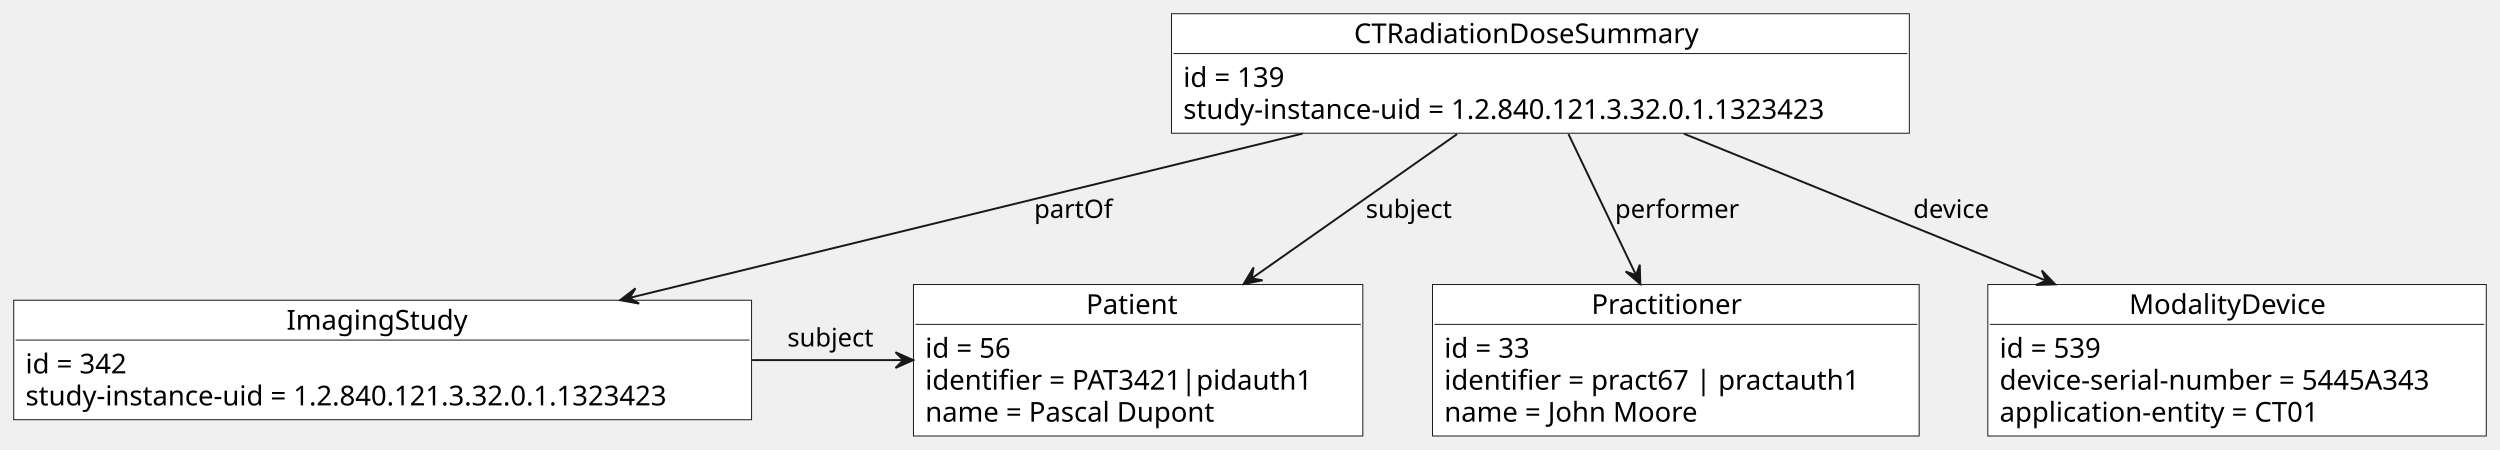
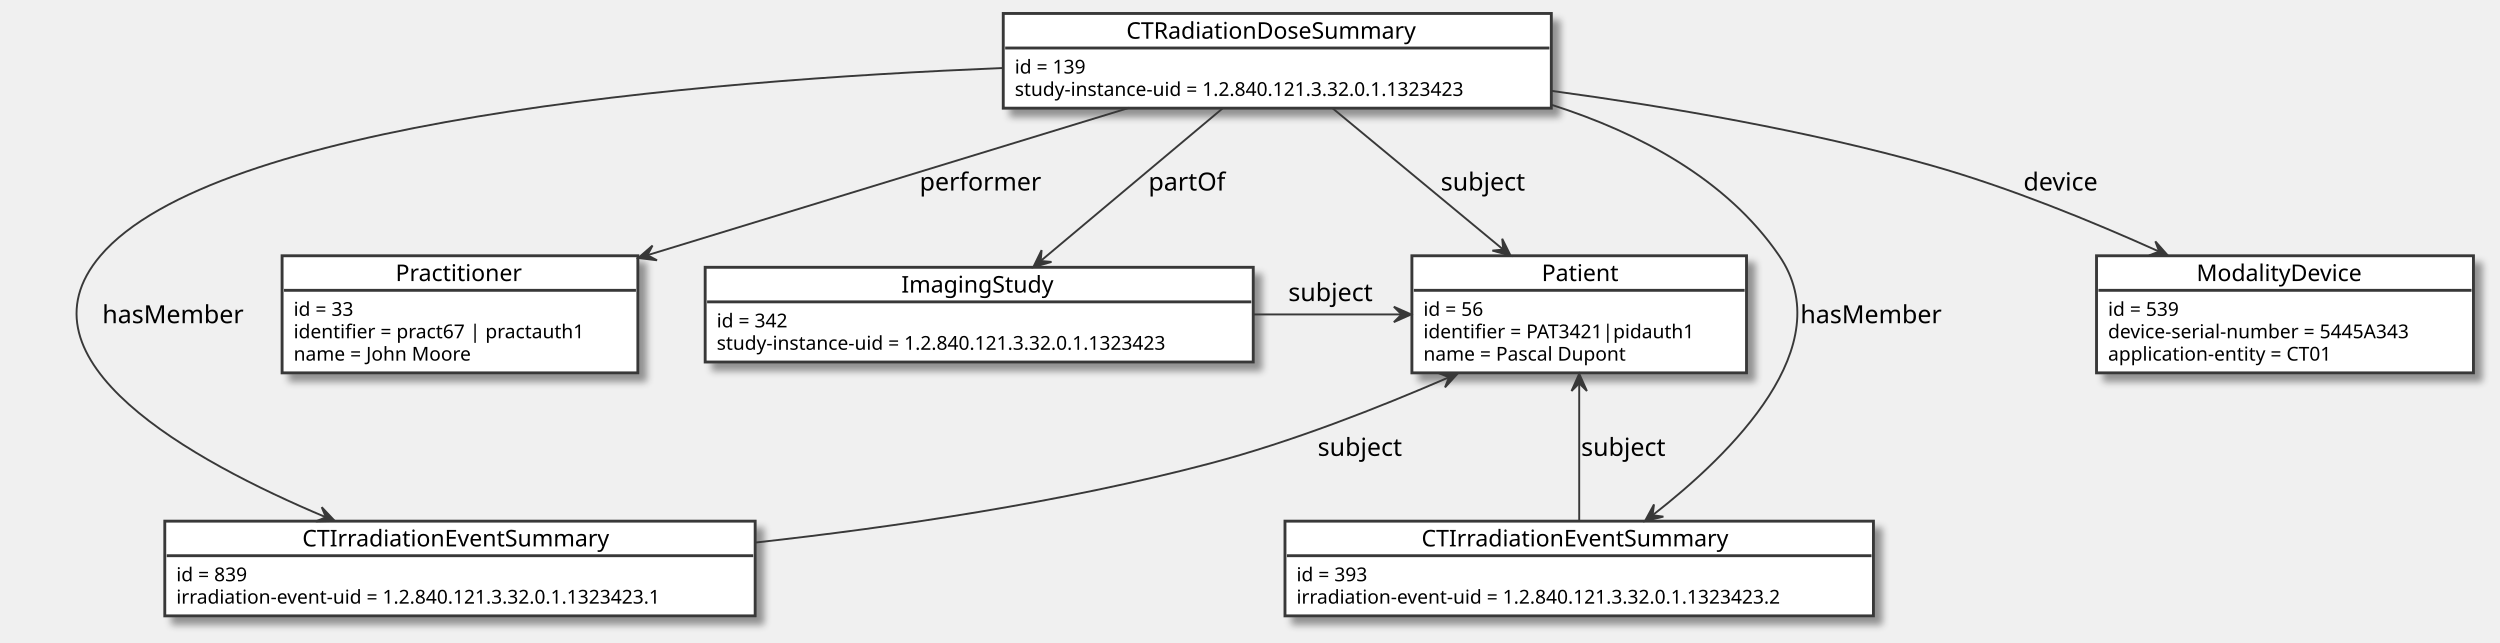
- <svg xmlns="http://www.w3.org/2000/svg" contentStyleType="text/css" height="229px" preserveAspectRatio="none" style="width:1274px;height:229px;background:#FFFFFF;" version="1.1" viewBox="0 0 1274 229" width="1274px" zoomAndPan="magnify">
-   <defs />
+ <svg xmlns="http://www.w3.org/2000/svg" contentScriptType="application/ecmascript" contentStyleType="text/css" height="334px" preserveAspectRatio="none" style="width:1300px;height:334px;background:#FFFFFF;" version="1.1" viewBox="0 0 1300 334" width="1300px" zoomAndPan="magnify">
+   <defs>
+     <filter height="300%" id="f172w0wew5q433" width="300%" x="-1" y="-1">
+       <feGaussianBlur result="blurOut" stdDeviation="2.0" />
+       <feColorMatrix in="blurOut" result="blurOut2" type="matrix" values="0 0 0 0 0 0 0 0 0 0 0 0 0 0 0 0 0 0 .4 0" />
+       <feOffset dx="4.0" dy="4.0" in="blurOut2" result="blurOut3" />
+       <feBlend in="SourceGraphic" in2="blurOut3" mode="normal" />
+     </filter>
+   </defs>
  <g>
-     <g id="elem_CTRadiationDoseSummary">
-       <rect fill="#FFFFFF" height="60.891" style="stroke:#181818;stroke-width:0.5;" width="376" x="597" y="7" />
-       <text fill="#000000" font-family="sans-serif" font-size="14" lengthAdjust="spacing" textLength="190" x="690" y="21.995">CTRadiationDoseSummary</text>
-       <line style="stroke:#181818;stroke-width:0.5;" x1="598" x2="972" y1="27.297" y2="27.297" />
-       <text fill="#000000" font-family="sans-serif" font-size="14" lengthAdjust="spacing" textLength="59" x="603" y="44.292">id = 139</text>
-       <text fill="#000000" font-family="sans-serif" font-size="14" lengthAdjust="spacing" textLength="364" x="603" y="60.589">study-instance-uid = 1.2.840.121.3.32.0.1.1323423</text>
-     </g>
-     <g id="elem_Patient">
-       <rect fill="#FFFFFF" height="77.188" style="stroke:#181818;stroke-width:0.5;" width="229" x="465.5" y="145" />
-       <text fill="#000000" font-family="sans-serif" font-size="14" lengthAdjust="spacing" textLength="53" x="553.5" y="159.995">Patient</text>
-       <line style="stroke:#181818;stroke-width:0.5;" x1="466.5" x2="693.5" y1="165.297" y2="165.297" />
-       <text fill="#000000" font-family="sans-serif" font-size="14" lengthAdjust="spacing" textLength="50" x="471.5" y="182.292">id = 56</text>
-       <text fill="#000000" font-family="sans-serif" font-size="14" lengthAdjust="spacing" textLength="217" x="471.5" y="198.589">identifier = PAT3421|pidauth1</text>
-       <text fill="#000000" font-family="sans-serif" font-size="14" lengthAdjust="spacing" textLength="161" x="471.5" y="214.886">name = Pascal Dupont</text>
-     </g>
-     <g id="elem_ImagingStudy">
-       <rect fill="#FFFFFF" height="60.891" style="stroke:#181818;stroke-width:0.5;" width="376" x="7" y="153" />
-       <text fill="#000000" font-family="sans-serif" font-size="14" lengthAdjust="spacing" textLength="98" x="146" y="167.995">ImagingStudy</text>
-       <line style="stroke:#181818;stroke-width:0.5;" x1="8" x2="382" y1="173.297" y2="173.297" />
-       <text fill="#000000" font-family="sans-serif" font-size="14" lengthAdjust="spacing" textLength="57" x="13" y="190.292">id = 342</text>
-       <text fill="#000000" font-family="sans-serif" font-size="14" lengthAdjust="spacing" textLength="364" x="13" y="206.589">study-instance-uid = 1.2.840.121.3.32.0.1.1323423</text>
-     </g>
-     <g id="elem_Practitioner">
-       <rect fill="#FFFFFF" height="77.188" style="stroke:#181818;stroke-width:0.5;" width="248" x="730" y="145" />
-       <text fill="#000000" font-family="sans-serif" font-size="14" lengthAdjust="spacing" textLength="86" x="811" y="159.995">Practitioner</text>
-       <line style="stroke:#181818;stroke-width:0.5;" x1="731" x2="977" y1="165.297" y2="165.297" />
-       <text fill="#000000" font-family="sans-serif" font-size="14" lengthAdjust="spacing" textLength="50" x="736" y="182.292">id = 33</text>
-       <text fill="#000000" font-family="sans-serif" font-size="14" lengthAdjust="spacing" textLength="236" x="736" y="198.589">identifier = pract67 | practauth1</text>
-       <text fill="#000000" font-family="sans-serif" font-size="14" lengthAdjust="spacing" textLength="139" x="736" y="214.886">name = John Moore</text>
-     </g>
-     <g id="elem_ModalityDevice">
-       <rect fill="#FFFFFF" height="77.188" style="stroke:#181818;stroke-width:0.5;" width="254" x="1013" y="145" />
-       <text fill="#000000" font-family="sans-serif" font-size="14" lengthAdjust="spacing" textLength="110" x="1085" y="159.995">ModalityDevice</text>
-       <line style="stroke:#181818;stroke-width:0.5;" x1="1014" x2="1266" y1="165.297" y2="165.297" />
-       <text fill="#000000" font-family="sans-serif" font-size="14" lengthAdjust="spacing" textLength="59" x="1019" y="182.292">id = 539</text>
-       <text fill="#000000" font-family="sans-serif" font-size="14" lengthAdjust="spacing" textLength="242" x="1019" y="198.589">device-serial-number = 5445A343</text>
-       <text fill="#000000" font-family="sans-serif" font-size="14" lengthAdjust="spacing" textLength="187" x="1019" y="214.886">application-entity = CT01</text>
-     </g>
-     <g id="link_CTRadiationDoseSummary_Patient">
-       <path codeLine="31" d="M742.524,68.337 C712.332,89.545 671.412,118.289 638.186,141.628 " fill="none" id="CTRadiationDoseSummary-to-Patient" style="stroke:#181818;stroke-width:1.0;" />
-       <polygon fill="#181818" points="633.759,144.738,643.423,142.837,637.85,141.863,638.824,136.291,633.759,144.738" style="stroke:#181818;stroke-width:1.0;" />
-       <text fill="#000000" font-family="sans-serif" font-size="13" lengthAdjust="spacing" textLength="46" x="696" y="111.067">subject</text>
-     </g>
-     <g id="link_CTRadiationDoseSummary_ImagingStudy">
-       <path codeLine="32" d="M663.824,68.075 C563.836,92.479 422.434,126.991 321.113,151.72 " fill="none" id="CTRadiationDoseSummary-to-ImagingStudy" style="stroke:#181818;stroke-width:1.0;" />
-       <polygon fill="#181818" points="316.017,152.964,325.709,154.715,320.874,151.778,323.812,146.944,316.017,152.964" style="stroke:#181818;stroke-width:1.0;" />
-       <text fill="#000000" font-family="sans-serif" font-size="13" lengthAdjust="spacing" textLength="41" x="527" y="111.067">partOf</text>
-     </g>
-     <g id="link_CTRadiationDoseSummary_Practitioner">
-       <path codeLine="33" d="M799.297,68.337 C809.252,89.112 822.671,117.118 833.728,140.192 " fill="none" id="CTRadiationDoseSummary-to-Practitioner" style="stroke:#181818;stroke-width:1.0;" />
-       <polygon fill="#181818" points="835.906,144.738,835.624,134.893,833.745,140.229,828.409,138.35,835.906,144.738" style="stroke:#181818;stroke-width:1.0;" />
-       <text fill="#000000" font-family="sans-serif" font-size="13" lengthAdjust="spacing" textLength="65" x="823" y="111.067">performer</text>
-     </g>
-     <g id="link_CTRadiationDoseSummary_ModalityDevice">
-       <path codeLine="34" d="M858.126,68.162 C911.43,89.784 984.21,119.307 1042.46,142.936 " fill="none" id="CTRadiationDoseSummary-to-ModalityDevice" style="stroke:#181818;stroke-width:1.0;" />
-       <polygon fill="#181818" points="1047.34,144.915,1040.512,137.817,1042.709,143.03,1037.496,145.227,1047.34,144.915" style="stroke:#181818;stroke-width:1.0;" />
-       <text fill="#000000" font-family="sans-serif" font-size="13" lengthAdjust="spacing" textLength="42" x="975" y="111.067">device</text>
-     </g>
-     <g id="link_ImagingStudy_Patient">
-       <path codeLine="35" d="M383.271,183.5 C409.442,183.5 435.718,183.5 460.162,183.5 " fill="none" id="ImagingStudy-to-Patient" style="stroke:#181818;stroke-width:1.0;" />
-       <polygon fill="#181818" points="465.349,183.5,456.349,179.5,460.349,183.5,456.349,187.5,465.349,183.5" style="stroke:#181818;stroke-width:1.0;" />
-       <text fill="#000000" font-family="sans-serif" font-size="13" lengthAdjust="spacing" textLength="46" x="401.25" y="176.567">subject</text>
-     </g>
+     <rect fill="#FFFFFF" filter="url(#f172w0wew5q433)" height="49.25" style="stroke:#383838;stroke-width:1.5;" width="285" x="521.689" y="7" />
+     <text fill="#000000" font-family="sans-serif" font-size="12" lengthAdjust="spacing" textLength="157" x="585.689" y="20.139">CTRadiationDoseSummary</text>
+     <line style="stroke:#383838;stroke-width:1.5;" x1="522.689" x2="805.689" y1="24.969" y2="24.969" />
+     <text fill="#000000" font-family="sans-serif" font-size="10" lengthAdjust="spacing" textLength="45" x="527.689" y="38.251">id = 139</text>
+     <text fill="#000000" font-family="sans-serif" font-size="10" lengthAdjust="spacing" textLength="273" x="527.689" y="49.892">study-instance-uid = 1.2.840.121.3.32.0.1.1323423</text>
+     <rect fill="#FFFFFF" filter="url(#f172w0wew5q433)" height="60.891" style="stroke:#383838;stroke-width:1.5;" width="174" x="734.189" y="133" />
+     <text fill="#000000" font-family="sans-serif" font-size="12" lengthAdjust="spacing" textLength="39" x="801.689" y="146.139">Patient</text>
+     <line style="stroke:#383838;stroke-width:1.5;" x1="735.189" x2="907.189" y1="150.969" y2="150.969" />
+     <text fill="#000000" font-family="sans-serif" font-size="10" lengthAdjust="spacing" textLength="37" x="740.189" y="164.251">id = 56</text>
+     <text fill="#000000" font-family="sans-serif" font-size="10" lengthAdjust="spacing" textLength="162" x="740.189" y="175.892">identifier = PAT3421|pidauth1</text>
+     <text fill="#000000" font-family="sans-serif" font-size="10" lengthAdjust="spacing" textLength="123" x="740.189" y="187.532">name = Pascal Dupont</text>
+     <rect fill="#FFFFFF" filter="url(#f172w0wew5q433)" height="49.25" style="stroke:#383838;stroke-width:1.5;" width="285" x="366.689" y="139" />
+     <text fill="#000000" font-family="sans-serif" font-size="12" lengthAdjust="spacing" textLength="81" x="468.689" y="152.139">ImagingStudy</text>
+     <line style="stroke:#383838;stroke-width:1.5;" x1="367.689" x2="650.689" y1="156.969" y2="156.969" />
+     <text fill="#000000" font-family="sans-serif" font-size="10" lengthAdjust="spacing" textLength="44" x="372.689" y="170.251">id = 342</text>
+     <text fill="#000000" font-family="sans-serif" font-size="10" lengthAdjust="spacing" textLength="273" x="372.689" y="181.892">study-instance-uid = 1.2.840.121.3.32.0.1.1323423</text>
+     <rect fill="#FFFFFF" filter="url(#f172w0wew5q433)" height="60.891" style="stroke:#383838;stroke-width:1.5;" width="185" x="146.689" y="133" />
+     <text fill="#000000" font-family="sans-serif" font-size="12" lengthAdjust="spacing" textLength="67" x="205.689" y="146.139">Practitioner</text>
+     <line style="stroke:#383838;stroke-width:1.5;" x1="147.689" x2="330.689" y1="150.969" y2="150.969" />
+     <text fill="#000000" font-family="sans-serif" font-size="10" lengthAdjust="spacing" textLength="38" x="152.689" y="164.251">id = 33</text>
+     <text fill="#000000" font-family="sans-serif" font-size="10" lengthAdjust="spacing" textLength="173" x="152.689" y="175.892">identifier = pract67 | practauth1</text>
+     <text fill="#000000" font-family="sans-serif" font-size="10" lengthAdjust="spacing" textLength="107" x="152.689" y="187.532">name = John Moore</text>
+     <rect fill="#FFFFFF" filter="url(#f172w0wew5q433)" height="60.891" style="stroke:#383838;stroke-width:1.5;" width="196" x="1090.193" y="133" />
+     <text fill="#000000" font-family="sans-serif" font-size="12" lengthAdjust="spacing" textLength="92" x="1142.193" y="146.139">ModalityDevice</text>
+     <line style="stroke:#383838;stroke-width:1.5;" x1="1091.193" x2="1285.193" y1="150.969" y2="150.969" />
+     <text fill="#000000" font-family="sans-serif" font-size="10" lengthAdjust="spacing" textLength="44" x="1096.193" y="164.251">id = 539</text>
+     <text fill="#000000" font-family="sans-serif" font-size="10" lengthAdjust="spacing" textLength="184" x="1096.193" y="175.892">device-serial-number = 5445A343</text>
+     <text fill="#000000" font-family="sans-serif" font-size="10" lengthAdjust="spacing" textLength="139" x="1096.193" y="187.532">application-entity = CT01</text>
+     <rect fill="#FFFFFF" filter="url(#f172w0wew5q433)" height="49.25" style="stroke:#383838;stroke-width:1.5;" width="307" x="85.689" y="271" />
+     <text fill="#000000" font-family="sans-serif" font-size="12" lengthAdjust="spacing" textLength="164" x="157.189" y="284.139">CTIrradiationEventSummary</text>
+     <line style="stroke:#383838;stroke-width:1.5;" x1="86.689" x2="391.689" y1="288.969" y2="288.969" />
+     <text fill="#000000" font-family="sans-serif" font-size="10" lengthAdjust="spacing" textLength="45" x="91.689" y="302.251">id = 839</text>
+     <text fill="#000000" font-family="sans-serif" font-size="10" lengthAdjust="spacing" textLength="295" x="91.689" y="313.892">irradiation-event-uid = 1.2.840.121.3.32.0.1.1323423.1</text>
+     <rect fill="#FFFFFF" filter="url(#f172w0wew5q433)" height="49.25" style="stroke:#383838;stroke-width:1.5;" width="306" x="668.189" y="271" />
+     <text fill="#000000" font-family="sans-serif" font-size="12" lengthAdjust="spacing" textLength="164" x="739.189" y="284.139">CTIrradiationEventSummary</text>
+     <line style="stroke:#383838;stroke-width:1.5;" x1="669.189" x2="973.189" y1="288.969" y2="288.969" />
+     <text fill="#000000" font-family="sans-serif" font-size="10" lengthAdjust="spacing" textLength="45" x="674.189" y="302.251">id = 393</text>
+     <text fill="#000000" font-family="sans-serif" font-size="10" lengthAdjust="spacing" textLength="294" x="674.189" y="313.892">irradiation-event-uid = 1.2.840.121.3.32.0.1.1323423.2</text>
+     <path codeLine="41" d="M692.62,56.042 C717.466,76.615 753.797,106.698 781.505,129.641 " fill="none" id="CTRadiationDoseSummary-to-Patient" style="stroke:#383838;stroke-width:1.0;" />
+     <polygon fill="#383838" points="785.528,132.972,781.148,124.151,781.677,129.783,776.045,130.312,785.528,132.972" style="stroke:#383838;stroke-width:1.0;" />
+     <text fill="#000000" font-family="sans-serif" font-size="13" lengthAdjust="spacing" textLength="46" x="749.189" y="99.067">subject</text>
+     <path codeLine="42" d="M636.119,56.042 C609.428,78.428 569.311,112.074 541.346,135.53 " fill="none" id="CTRadiationDoseSummary-to-ImagingStudy" style="stroke:#383838;stroke-width:1.0;" />
+     <polygon fill="#383838" points="537.311,138.914,546.778,136.196,541.143,135.701,541.637,130.066,537.311,138.914" style="stroke:#383838;stroke-width:1.0;" />
+     <text fill="#000000" font-family="sans-serif" font-size="13" lengthAdjust="spacing" textLength="41" x="597.189" y="99.067">partOf</text>
+     <path codeLine="43" d="M587.224,56.042 C517.004,77.521 412.896,109.366 336.842,132.629 " fill="none" id="CTRadiationDoseSummary-to-Practitioner" style="stroke:#383838;stroke-width:1.0;" />
+     <polygon fill="#383838" points="331.874,134.149,341.65,135.344,336.656,132.688,339.312,127.693,331.874,134.149" style="stroke:#383838;stroke-width:1.0;" />
+     <text fill="#000000" font-family="sans-serif" font-size="13" lengthAdjust="spacing" textLength="65" x="478.189" y="99.067">performer</text>
+     <path codeLine="44" d="M806.836,47.267 C868.282,55.592 940.498,68.027 1004.189,86 C1044.653,97.42 1088.173,115.24 1122.723,130.809 " fill="none" id="CTRadiationDoseSummary-to-ModalityDevice" style="stroke:#383838;stroke-width:1.0;" />
+     <polygon fill="#383838" points="1127.323,132.892,1120.787,125.525,1122.772,130.822,1117.475,132.807,1127.323,132.892" style="stroke:#383838;stroke-width:1.0;" />
+     <text fill="#000000" font-family="sans-serif" font-size="13" lengthAdjust="spacing" textLength="42" x="1052.193" y="99.067">device</text>
+     <path codeLine="45" d="M521.664,35.359 C360.031,41.968 111.212,63.494 52.189,133 C6,187.392 98.796,239.288 169.455,268.965 " fill="none" id="CTRadiationDoseSummary-to-CTIrradiationEventSummary1" style="stroke:#383838;stroke-width:1.0;" />
+     <polygon fill="#383838" points="174.075,270.887,167.301,263.738,169.459,268.967,164.229,271.124,174.075,270.887" style="stroke:#383838;stroke-width:1.0;" />
+     <text fill="#000000" font-family="sans-serif" font-size="13" lengthAdjust="spacing" textLength="75" x="53.189" y="168.067">hasMember</text>
+     <path codeLine="46" d="M806.962,54.554 C852.4,69.07 897.903,93.13 925.189,133 C957.21,179.79 900.829,235.663 859.342,267.917 " fill="none" id="CTRadiationDoseSummary-to-CTIrradiationEventSummary2" style="stroke:#383838;stroke-width:1.0;" />
+     <polygon fill="#383838" points="855.377,270.963,864.951,268.652,859.342,267.917,860.078,262.308,855.377,270.963" style="stroke:#383838;stroke-width:1.0;" />
+     <text fill="#000000" font-family="sans-serif" font-size="13" lengthAdjust="spacing" textLength="75" x="936.189" y="168.067">hasMember</text>
+     <path codeLine="49" d="M753.256,196.257 C717.124,211.938 671.526,229.84 629.189,241 C552.53,261.208 465.268,274.087 392.751,282.13 " fill="none" id="Patient-backto-CTIrradiationEventSummary1" style="stroke:#383838;stroke-width:1.0;" />
+     <polygon fill="#383838" points="758.064,194.16,748.216,194.091,753.481,196.159,751.413,201.424,758.064,194.16" style="stroke:#383838;stroke-width:1.0;" />
+     <text fill="#000000" font-family="sans-serif" font-size="13" lengthAdjust="spacing" textLength="46" x="685.189" y="237.067">subject</text>
+     <path codeLine="50" d="M821.189,199.347 C821.189,221.987 821.189,250.896 821.189,270.877 " fill="none" id="Patient-backto-CTIrradiationEventSummary2" style="stroke:#383838;stroke-width:1.0;" />
+     <polygon fill="#383838" points="821.189,194.325,817.189,203.325,821.189,199.325,825.189,203.325,821.189,194.325" style="stroke:#383838;stroke-width:1.0;" />
+     <text fill="#000000" font-family="sans-serif" font-size="13" lengthAdjust="spacing" textLength="46" x="822.189" y="237.067">subject</text>
+     <path codeLine="51" d="M651.949,163.5 C678.014,163.5 704.576,163.5 728.696,163.5 " fill="none" id="ImagingStudy-to-Patient" style="stroke:#383838;stroke-width:1.0;" />
+     <polygon fill="#383838" points="733.804,163.5,724.804,159.5,728.804,163.5,724.804,167.5,733.804,163.5" style="stroke:#383838;stroke-width:1.0;" />
+     <text fill="#000000" font-family="sans-serif" font-size="13" lengthAdjust="spacing" textLength="46" x="669.939" y="156.567">subject</text>
  </g>
</svg>
